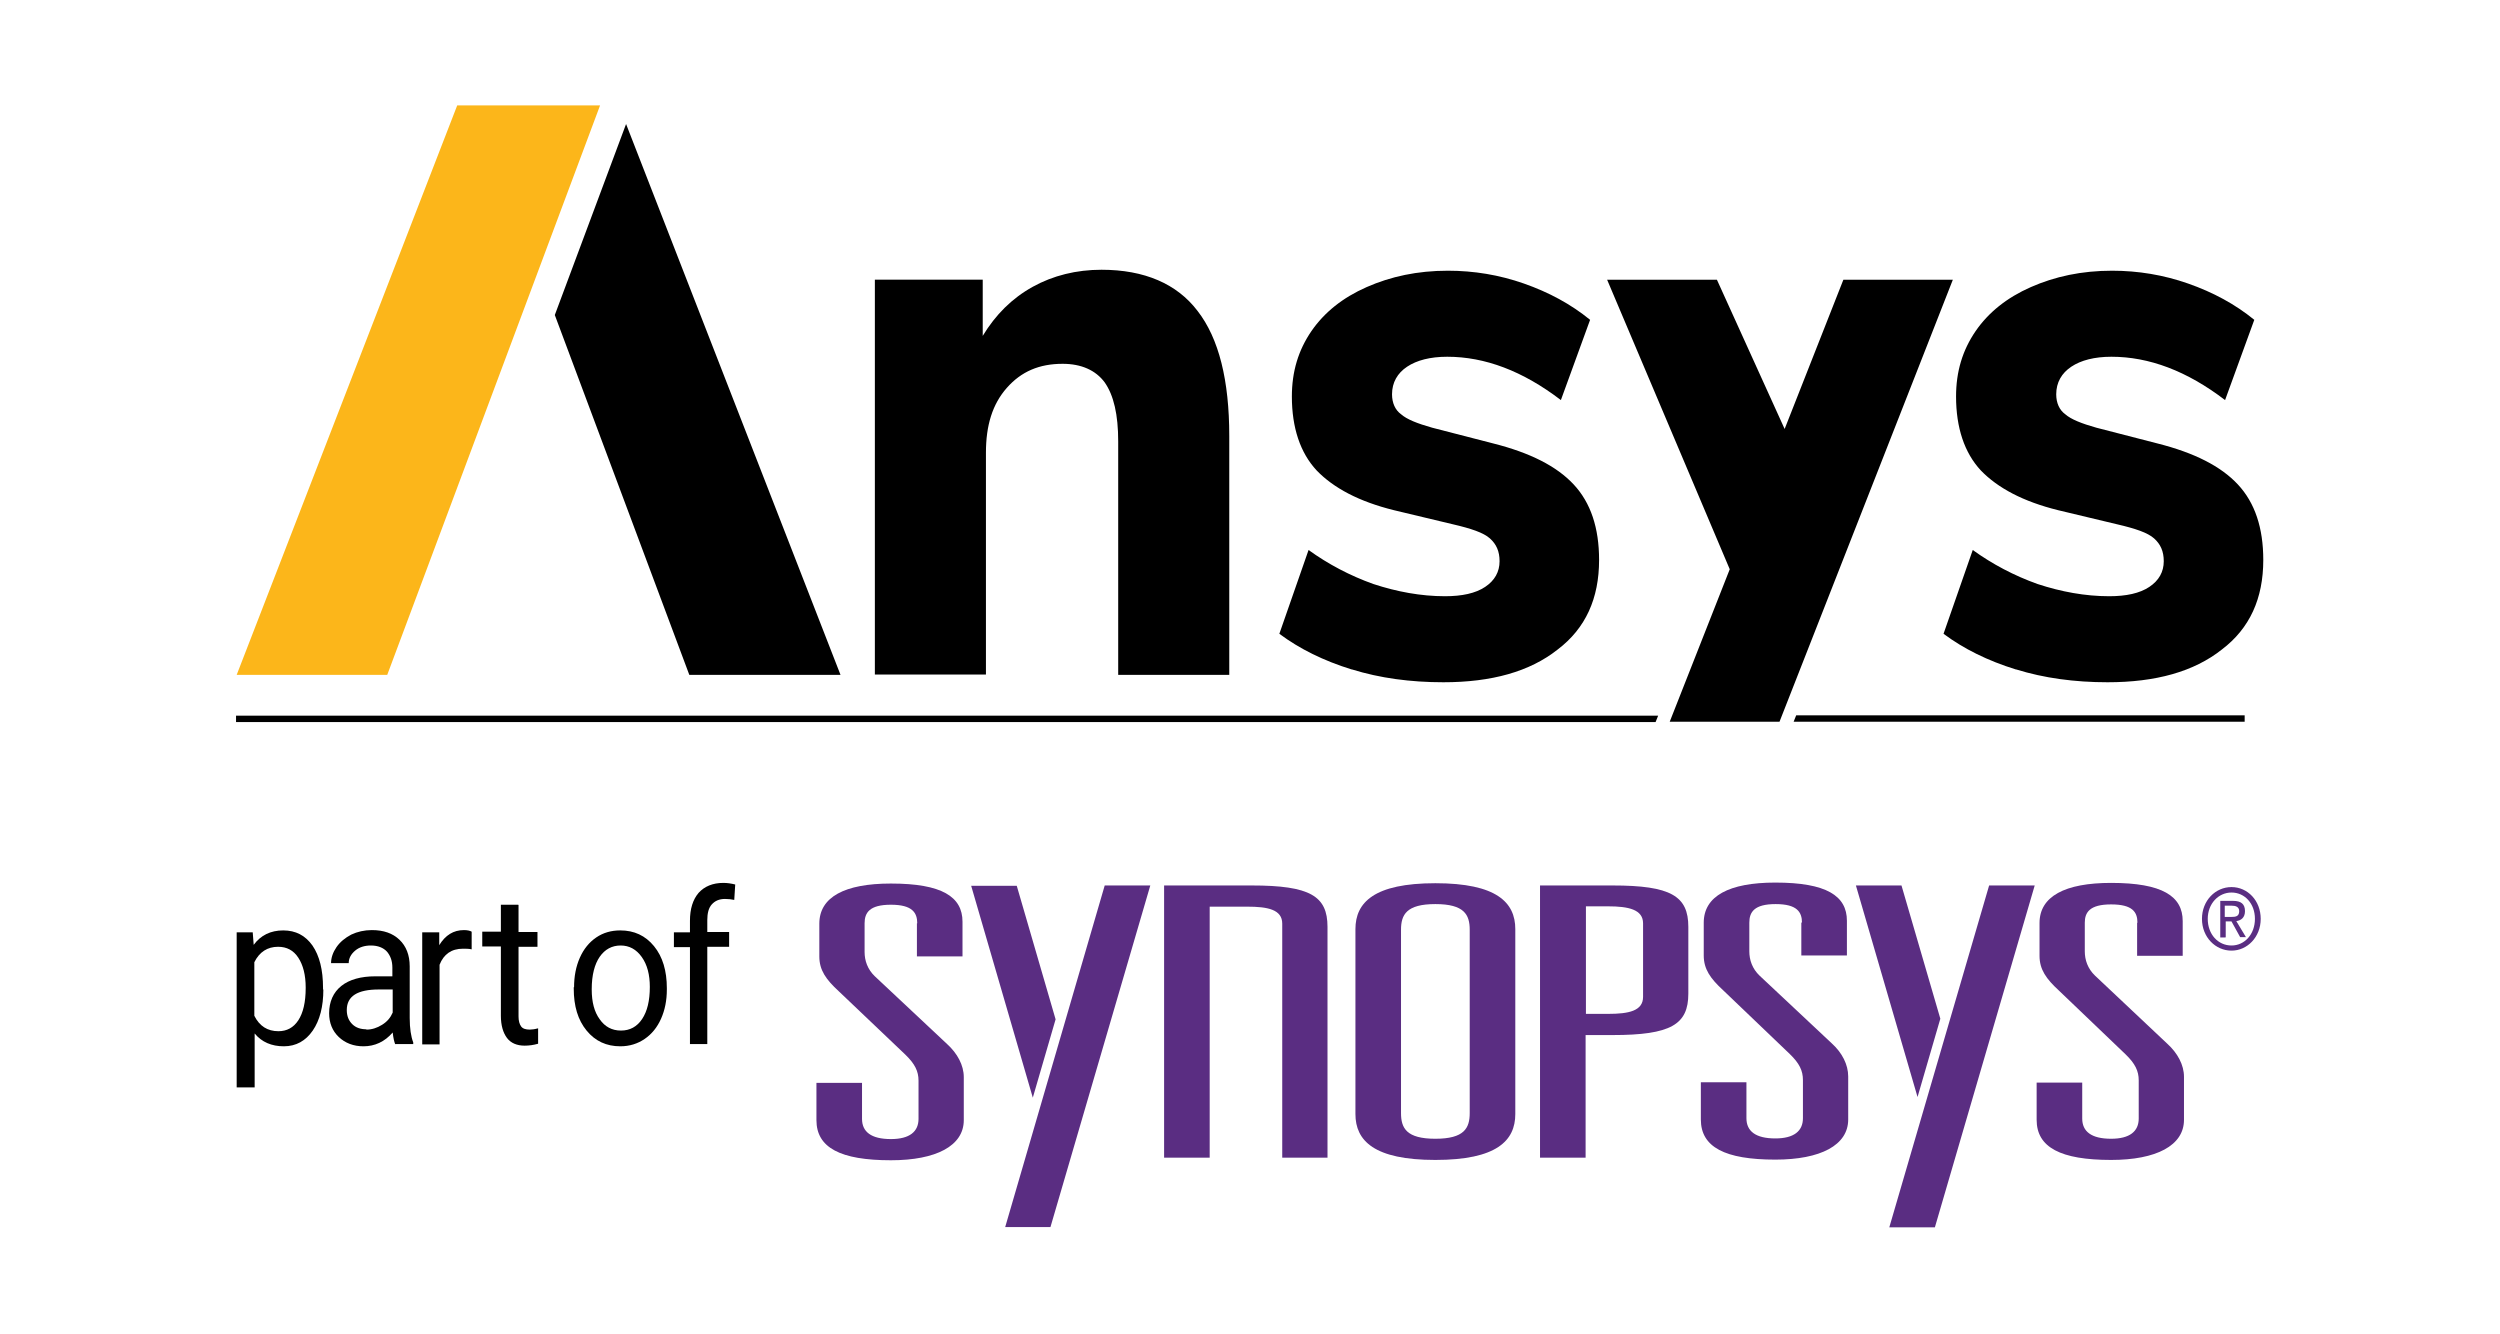
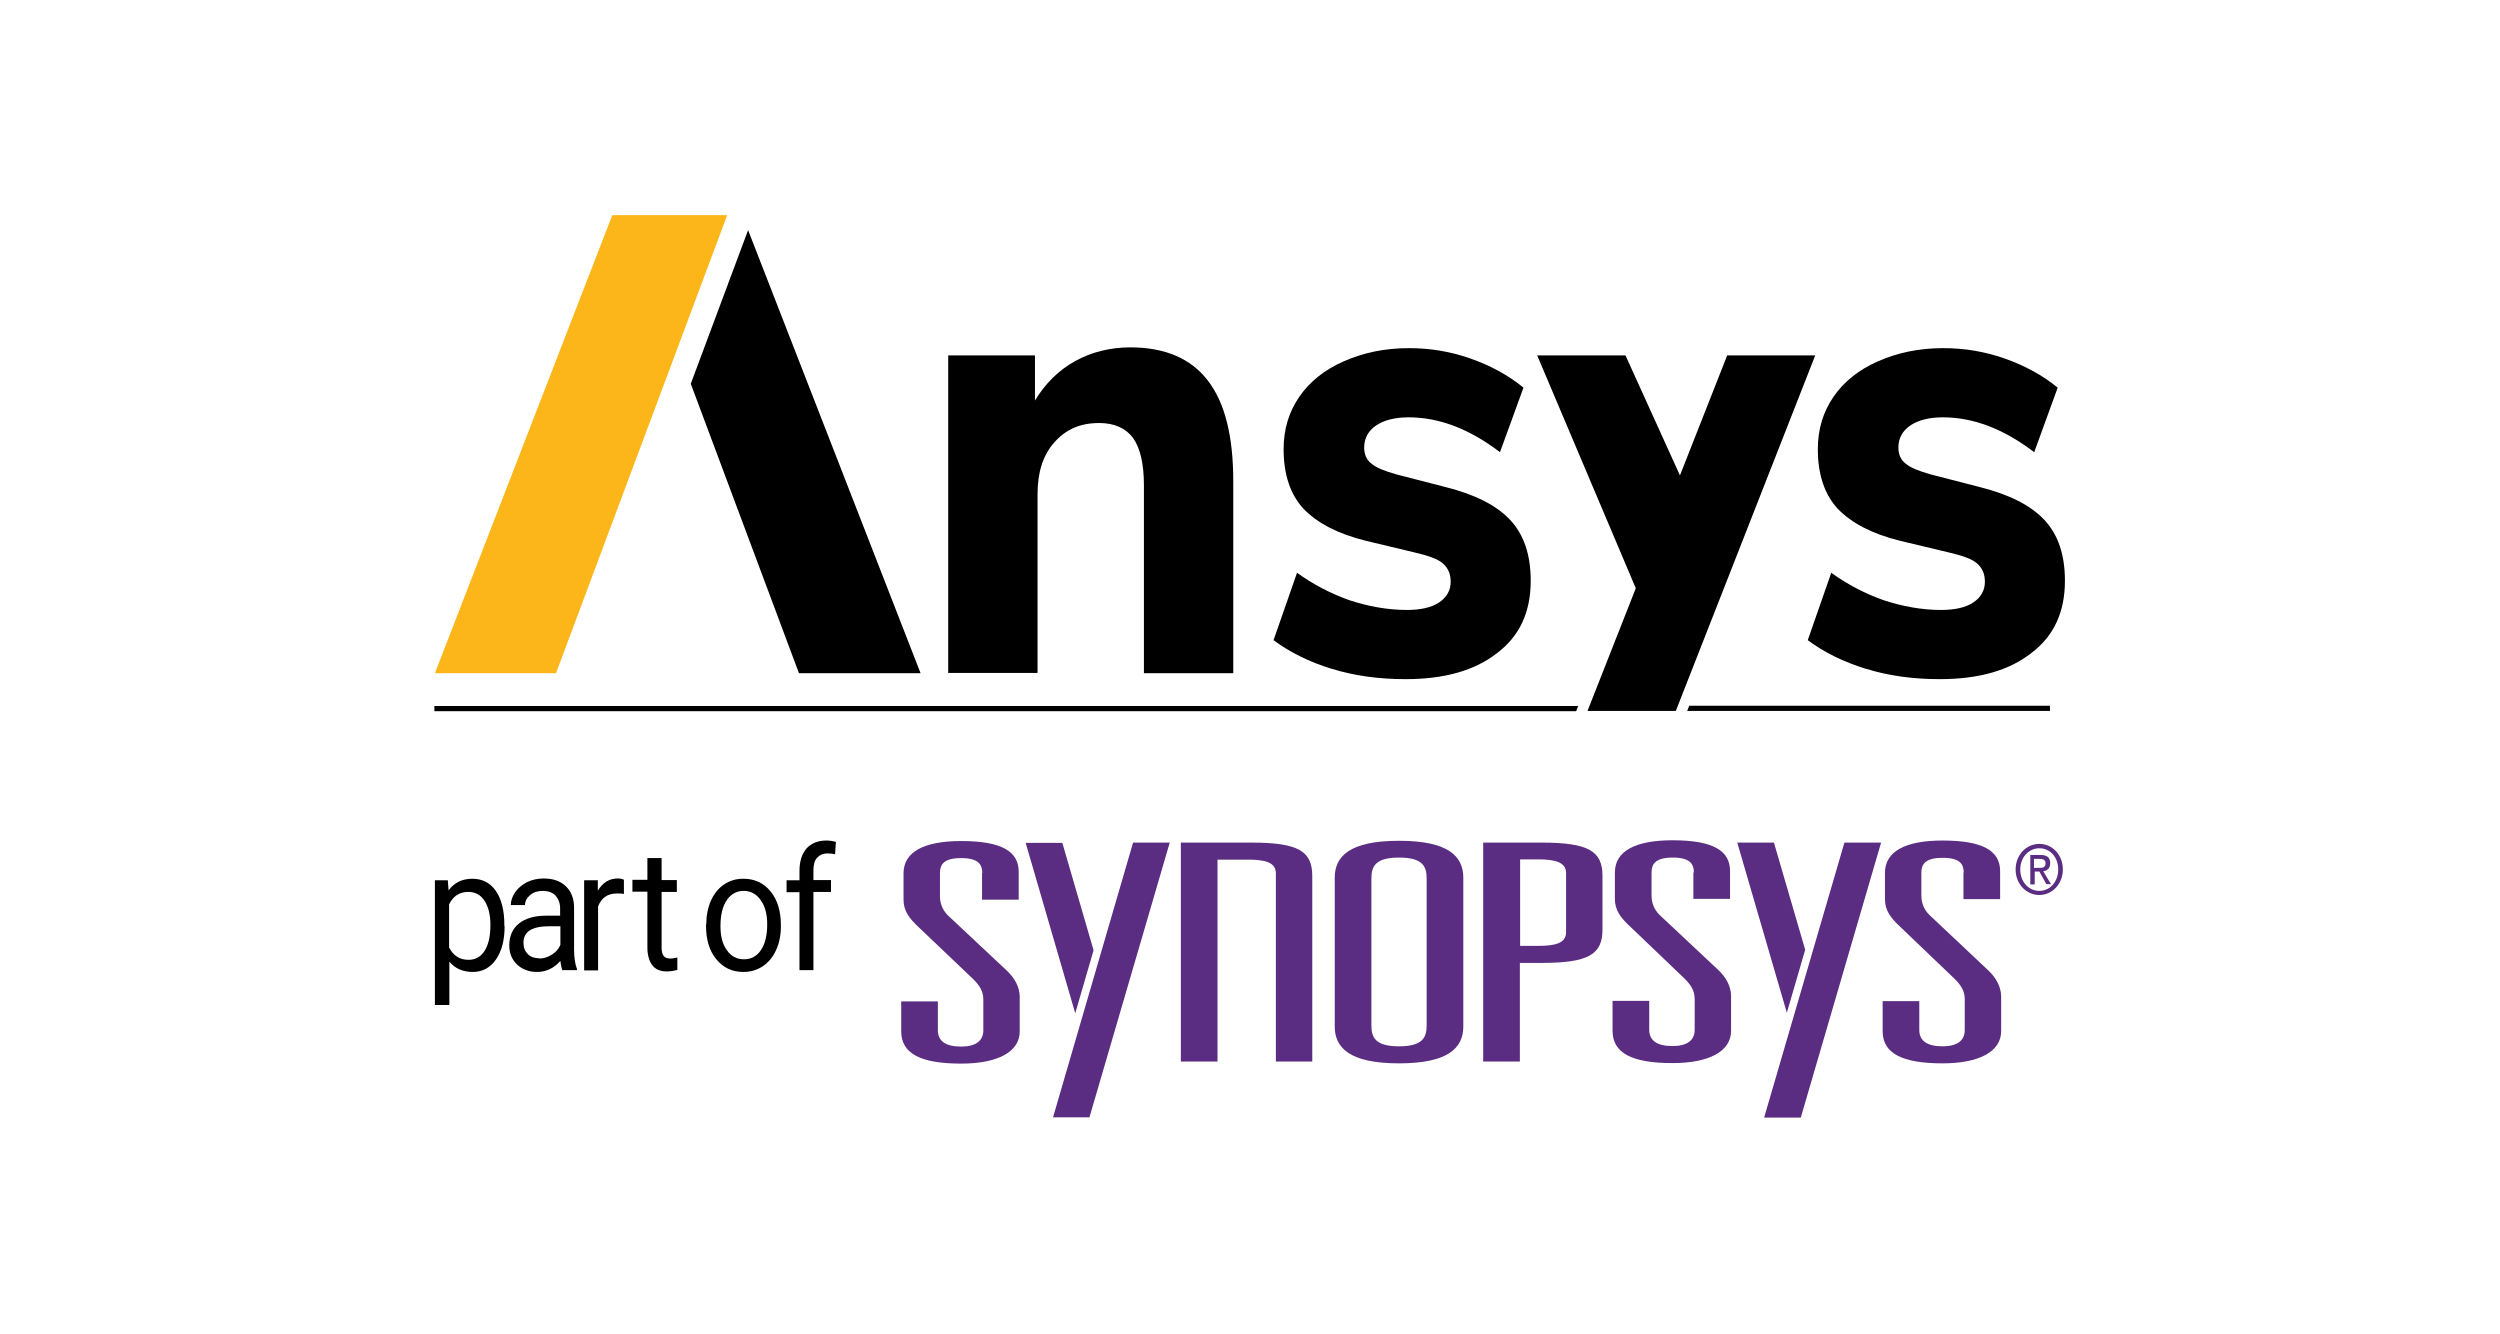
<svg xmlns="http://www.w3.org/2000/svg" width="100%" height="100%" viewBox="0 0 2481 1323" version="1.1" xml:space="preserve" style="fill-rule:evenodd;clip-rule:evenodd;stroke-linejoin:round;stroke-miterlimit:2;">
  <g id="Layer-1">
-     <path d="M910.268,916.33c0,-10.513 -4.779,-18.478 -26.124,-18.478c-21.345,0 -26.124,7.965 -26.124,18.478l0,28.354c0,8.602 2.867,17.203 10.195,24.212l71.681,67.221c10.195,9.239 16.566,21.026 16.566,32.814l0,42.69c0,25.486 -27.398,39.823 -72.318,39.823c-50.017,0 -73.911,-12.425 -73.911,-39.823l0,-36.955l45.238,0l0,35.681c0,12.743 8.92,20.071 28.672,20.071c18.478,0 27.398,-7.327 27.398,-20.071l0,-37.911c0,-9.239 -3.504,-16.566 -13.062,-25.805l-66.265,-63.079c-12.425,-11.469 -19.115,-20.708 -19.115,-34.407l0,-32.495c0,-26.442 25.168,-39.823 71.043,-39.823c50.654,0 71.043,13.062 71.043,37.911l0,34.407l-45.238,0l0,-32.814l0.319,-0Z" style="fill:#5a2d82;fill-rule:nonzero;" />
-     <path d="M1345.131,922.065c0,-26.442 18.478,-45.557 79.327,-45.557c60.849,0 79.327,19.115 79.327,45.557l0,183.502c0,26.442 -18.478,45.557 -79.327,45.557c-60.849,0 -79.327,-19.115 -79.327,-45.557l0,-183.502Zm45.238,182.547c0,14.973 5.416,25.486 34.088,25.486c28.672,0 34.088,-10.513 34.088,-25.486l0,-181.91c0,-14.973 -5.416,-25.486 -34.088,-25.486c-28.672,0 -34.088,10.513 -34.088,25.486l0,181.91Z" style="fill:#5a2d82;fill-rule:nonzero;" />
-     <path d="M1528.315,878.738l71.999,0c57.982,0 75.185,10.513 75.185,41.097l0,66.265c0,30.584 -17.203,41.097 -75.185,41.097l-26.761,0l0,121.698l-45.238,0l0,-270.156Zm67.539,127.432c20.389,0 34.725,-2.867 34.725,-16.885l0,-72.955c0,-13.699 -14.336,-16.885 -34.725,-16.885l-21.982,0l0,106.725l21.982,0Z" style="fill:#5a2d82;fill-rule:nonzero;" />
-     <path d="M1788.276,915.693c0,-10.513 -4.779,-18.478 -26.124,-18.478c-21.345,0 -26.124,7.965 -26.124,18.478l0,28.354c0,8.602 2.867,17.203 10.195,24.212l71.681,67.221c10.195,9.239 16.248,21.026 16.248,32.814l0,42.69c0,25.486 -27.398,39.823 -72.318,39.823c-50.017,0 -73.911,-12.425 -73.911,-39.823l0,-36.955l45.238,0l0,35.681c0,12.743 8.92,20.071 28.672,20.071c18.478,0 27.398,-7.327 27.398,-20.071l0,-37.911c0,-9.239 -3.504,-16.566 -13.062,-25.805l-66.265,-63.398c-12.425,-11.469 -19.115,-20.708 -19.115,-34.407l0,-32.495c0,-26.442 25.168,-39.823 71.043,-39.823c50.654,0 71.043,13.062 71.043,37.911l0,34.407l-45.238,0l0,-32.814l0.637,0.319Z" style="fill:#5a2d82;fill-rule:nonzero;" />
-     <path d="M2121.193,915.693c0,-10.513 -4.779,-18.159 -26.124,-18.159c-21.345,0 -26.124,7.965 -26.124,18.159l0,28.354c0,8.602 2.867,17.203 10.195,24.212l71.681,67.539c10.195,9.239 16.566,21.026 16.566,32.814l0,42.69c0,25.486 -27.398,39.823 -72.318,39.823c-50.017,0 -73.911,-12.425 -73.911,-39.823l0,-36.955l45.238,0l0,35.681c0,12.743 8.92,20.071 28.672,20.071c18.478,0 27.398,-7.327 27.398,-20.071l0,-37.911c0,-9.239 -3.504,-16.566 -13.062,-25.805l-66.265,-63.398c-12.425,-11.469 -19.115,-20.708 -19.115,-34.407l0,-32.495c0,-26.442 25.168,-39.823 71.043,-39.823c50.654,0 71.043,13.062 71.043,37.911l0,34.407l-45.238,0l0,-32.814l0.319,-0Z" style="fill:#5a2d82;fill-rule:nonzero;" />
-     <path d="M1096.319,878.738l45.238,0l-99.079,338.97l-44.92,0l98.76,-338.97Z" style="fill:#5a2d82;fill-rule:nonzero;" />
-     <path d="M1024.957,1089.319l-61.167,-210.263l45.238,0l38.548,132.53l-22.619,77.734Z" style="fill:#5a2d82;fill-rule:nonzero;" />
-     <path d="M1974.009,878.738l45.238,0l-99.079,339.288l-45.238,0l99.079,-339.288Z" style="fill:#5a2d82;fill-rule:nonzero;" />
-     <path d="M1902.965,1088.682l-61.167,-209.945l45.238,0l38.548,132.211l-22.619,77.734Z" style="fill:#5a2d82;fill-rule:nonzero;" />
-     <path d="M1317.414,1148.894l0,-229.059c0,-30.584 -17.203,-41.097 -75.185,-41.097l-86.973,0l0,270.156l45.238,0l0,-249.13l37.274,0c20.389,0 34.725,2.867 34.725,16.885l0,232.245l44.92,0Z" style="fill:#5a2d82;fill-rule:nonzero;" />
-     <path d="M2185.228,911.87c0,-18.159 13.38,-31.539 29.309,-31.539c15.929,0 28.991,13.38 28.991,31.539c0,18.159 -13.38,31.539 -28.991,31.539c-15.929,0 -29.309,-13.38 -29.309,-31.539Zm29.309,26.442c13.062,0 23.256,-11.15 23.256,-26.442c0,-15.292 -10.195,-26.124 -23.256,-26.124c-13.062,0 -23.575,11.15 -23.575,26.124c0,15.292 10.195,26.442 23.575,26.442Zm-6.053,-7.965l-5.097,0l0,-36.318l12.743,0c7.965,0 11.787,3.186 11.787,10.195c0,6.372 -3.823,9.239 -8.602,9.876l9.557,15.929l-5.734,0l-8.602,-15.61l-5.734,0l0,15.61l-0.319,0.319Zm5.734,-20.389c4.142,0 7.965,-0.319 7.965,-5.734c0,-4.46 -3.823,-5.416 -7.327,-5.416l-7.009,0l0,11.15l6.372,0Z" style="fill:#5a2d82;fill-rule:nonzero;" />
-     <path d="M320.894,981.958c0,16.885 -3.504,30.584 -10.513,40.778c-7.009,10.195 -16.566,15.61 -28.672,15.61c-12.106,0 -21.982,-4.142 -28.991,-12.743l0,53.522l-17.841,0l0,-153.874l15.929,0l0.956,12.425c7.009,-9.557 16.885,-14.336 29.309,-14.336c12.425,0 21.982,5.097 28.991,14.973c7.009,10.195 10.513,24.212 10.513,42.053l0,1.593l0.319,0Zm-17.522,-1.911c0,-12.425 -2.549,-22.301 -7.327,-29.628c-4.779,-7.327 -11.469,-10.832 -20.071,-10.832c-10.513,0 -18.478,5.097 -23.575,15.292l0,53.203c5.097,10.195 13.062,15.292 23.894,15.292c8.283,0 14.973,-3.504 19.752,-10.832c4.779,-7.327 7.327,-17.841 7.327,-32.177l0,-0.319Z" style="fill-rule:nonzero;" />
-     <path d="M392.256,1036.435c-0.956,-2.23 -1.911,-6.053 -2.549,-11.787c-7.965,9.239 -17.841,13.699 -28.991,13.699c-9.876,0 -18.159,-3.186 -24.531,-9.239c-6.372,-6.053 -9.557,-14.018 -9.557,-23.575c0,-11.469 4.142,-20.708 12.106,-27.079c7.965,-6.372 19.433,-9.557 33.77,-9.557l16.885,0l0,-8.602c0,-6.69 -1.911,-11.787 -5.416,-15.929c-3.504,-3.823 -8.92,-6.053 -15.929,-6.053c-6.053,0 -11.469,1.593 -15.61,5.097c-4.142,3.504 -6.372,7.646 -6.372,12.425l-17.522,0c0,-5.416 1.911,-10.832 5.416,-15.929c3.504,-5.097 8.602,-9.239 14.655,-12.425c6.053,-2.867 13.062,-4.46 20.389,-4.46c11.787,0 20.708,3.186 27.398,9.557c6.69,6.372 10.195,15.292 10.195,26.442l0,51.291c0,10.195 1.274,18.478 3.504,24.212l0,1.593l-18.159,0l0.319,0.319Zm-28.672,-14.655c5.416,0 10.513,-1.593 15.61,-4.779c5.097,-3.186 8.283,-7.009 10.513,-12.106l0,-22.938l-13.699,0c-21.345,0 -31.858,6.69 -31.858,20.389c0,6.053 1.911,10.513 5.416,14.018c3.504,3.504 8.283,5.097 14.018,5.097l0,0.319Z" style="fill-rule:nonzero;" />
-     <path d="M468.078,942.135c-2.549,-0.637 -5.416,-0.637 -8.602,-0.637c-11.469,0 -19.115,5.416 -23.256,15.929l0,79.008l-17.203,0l0,-111.185l16.885,0l0,12.743c6.053,-9.876 14.018,-14.973 24.531,-14.973c3.504,0 6.053,0.637 7.646,1.593l0,17.522Z" style="fill-rule:nonzero;" />
-     <path d="M514.591,898.171l0,26.761l18.796,0l0,14.655l-18.796,0l0,69.132c0,4.46 0.956,7.646 2.549,9.876c1.593,2.23 4.46,3.186 8.602,3.186c1.911,0 4.779,-0.319 8.283,-1.274l0,15.292c-4.46,1.274 -8.92,1.911 -13.38,1.911c-7.646,0 -13.699,-2.549 -17.522,-7.646c-3.823,-5.097 -6.053,-12.425 -6.053,-21.982l0,-68.813l-18.478,0l0,-14.655l18.478,0l0,-26.761l17.203,0l0.319,0.319Z" style="fill-rule:nonzero;" />
-     <path d="M569.705,979.728c0,-10.832 1.911,-20.708 5.734,-29.309c3.823,-8.602 9.239,-15.292 16.248,-20.071c7.009,-4.779 14.973,-7.009 23.894,-7.009c13.699,0 24.849,5.097 33.451,15.61c8.602,10.513 12.743,24.531 12.743,41.734l0,1.274c0,10.832 -1.911,20.389 -5.734,28.991c-3.823,8.602 -9.239,15.292 -16.248,20.071c-7.009,4.779 -14.973,7.327 -24.212,7.327c-13.699,0 -24.849,-5.097 -33.451,-15.61c-8.602,-10.513 -12.743,-24.212 -12.743,-41.734l0,-1.274l0.319,0Zm17.522,2.23c0,12.425 2.549,22.301 7.965,29.628c5.097,7.327 12.106,11.15 21.026,11.15c8.92,0 15.929,-3.823 21.026,-11.469c5.097,-7.646 7.646,-18.159 7.646,-31.858c0,-12.106 -2.549,-21.982 -7.965,-29.628c-5.416,-7.646 -12.425,-11.469 -21.026,-11.469c-8.602,0 -15.61,3.823 -20.708,11.15c-5.097,7.327 -7.965,18.159 -7.965,32.177l0,0.319Z" style="fill-rule:nonzero;" />
-     <path d="M684.713,1036.435l0,-96.53l-15.929,0l0,-14.655l15.929,0l0,-11.469c0,-11.787 2.867,-21.026 8.602,-27.717c5.734,-6.372 14.018,-9.876 24.531,-9.876c4.142,0 7.965,0.637 11.787,1.593l-0.956,15.292c-2.867,-0.637 -6.053,-0.956 -9.239,-0.956c-5.734,0 -9.876,1.911 -13.062,5.416c-3.186,3.504 -4.46,8.92 -4.46,15.61l0,11.787l21.663,0l0,14.655l-21.663,0l0,96.53l-17.203,0l0,0.319Z" style="fill-rule:nonzero;" />
-     <path d="M1188.389,308.478c21.345,27.398 31.539,69.132 31.539,124.246l0,237.024l-110.229,0l0,-231.608c0,-26.761 -4.46,-45.876 -13.38,-58.619c-8.92,-12.106 -23.256,-18.478 -41.734,-18.478c-23.256,0 -41.097,7.646 -55.433,23.894c-14.336,16.248 -20.708,37.274 -20.708,64.353l0,220.139l-110.229,0l0,-391.854l107.043,0l0,55.752c12.743,-21.026 28.991,-37.274 49.699,-48.743c20.071,-11.15 43.327,-16.885 68.176,-16.885c42.69,0 74.866,14.018 95.256,40.778" style="fill-rule:nonzero;" />
-     <path d="M1341.308,664.333c-27.717,-8.602 -51.61,-20.389 -71.681,-35.362l28.991,-83.15c19.433,14.018 41.097,25.486 64.353,33.77c23.256,7.646 47.15,12.106 71.043,12.106c16.885,0 30.265,-2.867 39.823,-9.239c9.557,-6.372 14.336,-14.973 14.336,-25.486c0,-9.876 -3.186,-16.885 -9.557,-22.619c-6.372,-5.734 -18.796,-9.876 -36.637,-14.018l-58.619,-14.018c-34.725,-8.602 -59.893,-21.982 -76.778,-39.504c-16.248,-17.522 -24.531,-42.371 -24.531,-73.274c0,-24.849 6.372,-45.876 19.433,-64.99c12.743,-18.478 30.902,-33.132 54.796,-43.646c23.894,-10.513 50.336,-16.248 80.601,-16.248c25.805,0 50.973,4.142 75.504,12.743c24.531,8.602 46.513,20.389 65.628,36l-28.991,79.645c-37.911,-28.991 -75.504,-43.008 -112.778,-43.008c-16.885,0 -30.265,3.504 -39.823,9.876c-9.557,6.372 -14.973,15.61 -14.973,27.398c0,8.602 3.186,15.61 8.92,19.752c5.734,5.097 16.248,9.239 30.902,13.38l60.53,15.61c36.637,9.239 63.079,22.619 79.964,40.778c16.885,18.159 25.168,43.008 25.168,74.866c0,38.23 -13.38,67.858 -41.097,88.884c-27.717,21.982 -65.628,32.495 -113.415,32.495c-32.814,0 -63.079,-4.142 -90.795,-12.743" style="fill-rule:nonzero;" />
-     <path d="M2000.451,664.333c-27.717,-8.602 -51.61,-20.389 -71.681,-35.362l28.991,-83.15c19.433,14.018 41.097,25.486 64.353,33.77c23.256,7.646 47.15,12.106 71.043,12.106c16.885,0 30.265,-2.867 39.823,-9.239c9.557,-6.372 14.336,-14.973 14.336,-25.486c0,-9.876 -3.186,-16.885 -9.557,-22.619c-6.372,-5.734 -18.796,-9.876 -36.637,-14.018l-58.619,-14.018c-34.725,-8.602 -59.893,-21.982 -76.778,-39.504c-16.248,-17.522 -24.531,-42.371 -24.531,-73.274c0,-24.849 6.372,-45.876 19.433,-64.99c12.743,-18.478 30.902,-33.132 54.796,-43.646c23.894,-10.513 50.336,-16.248 80.601,-16.248c25.805,0 50.973,4.142 75.504,12.743c24.531,8.602 46.513,20.389 65.628,36l-28.991,79.645c-37.911,-28.991 -75.504,-43.008 -112.778,-43.008c-16.885,0 -30.265,3.504 -39.823,9.876c-9.557,6.372 -14.973,15.61 -14.973,27.398c0,8.602 3.186,15.61 8.92,19.752c5.734,5.097 16.248,9.239 30.902,13.38l60.53,15.61c36.637,9.239 63.079,22.619 79.964,40.778c16.885,18.159 25.168,43.008 25.168,74.866c0,38.23 -13.38,67.858 -41.097,88.884c-27.717,21.982 -65.628,32.495 -113.415,32.495c-32.814,0 -63.079,-4.142 -90.795,-12.743" style="fill-rule:nonzero;" />
-     <path d="M453.742,104.587l-218.865,565.162l149.414,0l211.219,-565.162l-141.768,0Z" style="fill:#fcb61a;fill-rule:nonzero;" />
-     <path d="M621.315,123.064l-70.725,189.555l133.485,357.129l150.051,0l-212.812,-546.684Z" style="fill-rule:nonzero;" />
-     <path d="M234.24,716.58l1408.764,0l2.549,-6.372l-1411.312,0l-0,6.372Zm1548.302,-6.69l-2.549,6.372l447.606,0l0,-6.372l-445.057,0Z" style="fill-rule:nonzero;" />
-     <path d="M1829.373,277.576l-58.3,148.14l-67.221,-148.14l-108.955,0l121.698,287.36l-59.575,151.326l108.955,0l172.034,-438.686l-108.636,0Z" style="fill-rule:nonzero;" />
+     <g id="Ansys">
+       <path d="M974.822,866.426c0,-8.456 -3.844,-14.862 -21.012,-14.862c-17.168,0 -21.012,6.406 -21.012,14.862l0,22.805c0,6.918 2.306,13.837 8.2,19.474l57.654,54.067c8.2,7.431 13.324,16.912 13.324,26.393l0,34.336c0,20.499 -22.037,32.03 -58.166,32.03c-40.23,0 -59.448,-9.993 -59.448,-32.03l0,-29.724l36.386,0l0,28.699c0,10.25 7.175,16.143 23.062,16.143c14.862,0 22.037,-5.894 22.037,-16.143l0,-30.493c0,-7.431 -2.819,-13.324 -10.506,-20.755l-53.298,-50.736c-9.993,-9.225 -15.374,-16.656 -15.374,-27.674l0,-26.136c0,-21.268 20.243,-32.03 57.142,-32.03c40.742,0 57.142,10.506 57.142,30.493l0,27.674l-36.386,0l0,-26.393l0.256,0Z" style="fill:#5a2d82;fill-rule:nonzero;" />
+       <path d="M1324.589,871.039c0,-21.268 14.862,-36.642 63.804,-36.642c48.942,0 63.804,15.374 63.804,36.642l0,147.594c0,21.268 -14.862,36.642 -63.804,36.642c-48.942,0 -63.804,-15.374 -63.804,-36.642l0,-147.594Zm36.386,146.826c0,12.043 4.356,20.499 27.418,20.499c23.062,0 27.418,-8.456 27.418,-20.499l0,-146.313c0,-12.043 -4.356,-20.499 -27.418,-20.499c-23.062,0 -27.418,8.456 -27.418,20.499l0,146.313Z" style="fill:#5a2d82;fill-rule:nonzero;" />
+       <path d="M1471.927,836.19l57.91,0c46.636,0 60.473,8.456 60.473,33.055l0,53.298c0,24.599 -13.837,33.055 -60.473,33.055l-21.524,0l0,97.884l-36.386,0l0,-217.292Zm54.323,102.496c16.399,0 27.93,-2.306 27.93,-13.581l0,-58.679c0,-11.018 -11.531,-13.581 -27.93,-13.581l-17.681,0l0,85.84l17.681,0Z" style="fill:#5a2d82;fill-rule:nonzero;" />
+       <path d="M1681.019,865.914c0,-8.456 -3.844,-14.862 -21.012,-14.862c-17.168,0 -21.012,6.406 -21.012,14.862l0,22.805c0,6.918 2.306,13.837 8.2,19.474l57.654,54.067c8.2,7.431 13.068,16.912 13.068,26.393l0,34.336c0,20.499 -22.037,32.03 -58.166,32.03c-40.23,0 -59.448,-9.993 -59.448,-32.03l0,-29.724l36.386,0l0,28.699c0,10.25 7.175,16.143 23.062,16.143c14.862,0 22.037,-5.894 22.037,-16.143l0,-30.493c0,-7.431 -2.819,-13.324 -10.506,-20.755l-53.298,-50.992c-9.993,-9.225 -15.374,-16.656 -15.374,-27.674l0,-26.136c0,-21.268 20.243,-32.03 57.142,-32.03c40.742,0 57.142,10.506 57.142,30.493l0,27.674l-36.386,0l0,-26.393l0.512,0.256Z" style="fill:#5a2d82;fill-rule:nonzero;" />
+       <path d="M1948.79,865.914c0,-8.456 -3.844,-14.606 -21.012,-14.606c-17.168,0 -21.012,6.406 -21.012,14.606l0,22.805c0,6.918 2.306,13.837 8.2,19.474l57.654,54.323c8.2,7.431 13.324,16.912 13.324,26.393l0,34.336c0,20.499 -22.037,32.03 -58.166,32.03c-40.23,0 -59.448,-9.993 -59.448,-32.03l0,-29.724l36.386,0l0,28.699c0,10.25 7.175,16.143 23.062,16.143c14.862,0 22.037,-5.894 22.037,-16.143l0,-30.493c0,-7.431 -2.819,-13.324 -10.506,-20.755l-53.298,-50.992c-9.993,-9.225 -15.374,-16.656 -15.374,-27.674l0,-26.136c0,-21.268 20.243,-32.03 57.142,-32.03c40.742,0 57.142,10.506 57.142,30.493l0,27.674l-36.386,0l0,-26.393l0.256,-0Z" style="fill:#5a2d82;fill-rule:nonzero;" />
+       <path d="M1124.466,836.19l36.386,0l-79.691,272.639l-36.13,0l79.434,-272.639Z" style="fill:#5a2d82;fill-rule:nonzero;" />
+       <path d="M1067.068,1005.565l-49.198,-169.118l36.386,0l31.005,106.596l-18.193,62.523Z" style="fill:#5a2d82;fill-rule:nonzero;" />
+       <path d="M1830.407,836.19l36.386,0l-79.691,272.896l-36.386,0l79.691,-272.896Z" style="fill:#5a2d82;fill-rule:nonzero;" />
+       <path d="M1773.266,1005.052l-49.198,-168.862l36.386,0l31.005,106.34l-18.193,62.523Z" style="fill:#5a2d82;fill-rule:nonzero;" />
+       <path d="M1302.297,1053.482l0,-184.237c0,-24.599 -13.837,-33.055 -60.473,-33.055l-69.954,0l0,217.292l36.386,0l0,-200.38l29.98,0c16.399,0 27.93,2.306 27.93,13.581l0,186.799l36.13,0Z" style="fill:#5a2d82;fill-rule:nonzero;" />
+       <path d="M2000.294,862.839c0,-14.606 10.762,-25.368 23.574,-25.368c12.812,0 23.318,10.762 23.318,25.368c0,14.606 -10.762,25.368 -23.318,25.368c-12.812,0 -23.574,-10.762 -23.574,-25.368Zm23.574,21.268c10.506,0 18.706,-8.968 18.706,-21.268c0,-12.3 -8.2,-21.012 -18.706,-21.012c-10.506,0 -18.962,8.968 -18.962,21.012c0,12.3 8.2,21.268 18.962,21.268Zm-4.869,-6.406l-4.1,0l0,-29.211l10.25,0c6.406,0 9.481,2.562 9.481,8.2c0,5.125 -3.075,7.431 -6.918,7.943l7.687,12.812l-4.612,0l-6.918,-12.556l-4.612,0l0,12.556l-0.256,0.256Zm4.612,-16.399c3.331,0 6.406,-0.256 6.406,-4.612c0,-3.587 -3.075,-4.356 -5.894,-4.356l-5.637,0l0,8.968l5.125,0Z" style="fill:#5a2d82;fill-rule:nonzero;" />
+       <path d="M500.778,919.212c0,13.581 -2.819,24.599 -8.456,32.799c-5.637,8.2 -13.324,12.556 -23.062,12.556c-9.737,0 -17.681,-3.331 -23.318,-10.25l0,43.048l-14.349,0l0,-123.764l12.812,0l0.769,9.993c5.637,-7.687 13.581,-11.531 23.574,-11.531c9.993,0 17.681,4.1 23.318,12.043c5.637,8.2 8.456,19.474 8.456,33.824l0,1.281l0.256,0Zm-14.093,-1.537c0,-9.993 -2.05,-17.937 -5.894,-23.83c-3.844,-5.894 -9.225,-8.712 -16.143,-8.712c-8.456,0 -14.862,4.1 -18.962,12.3l0,42.792c4.1,8.2 10.506,12.3 19.218,12.3c6.662,0 12.043,-2.819 15.887,-8.712c3.844,-5.894 5.894,-14.349 5.894,-25.88l0,-0.256Z" style="fill-rule:nonzero;" />
+       <path d="M558.176,963.029c-0.769,-1.794 -1.537,-4.869 -2.05,-9.481c-6.406,7.431 -14.349,11.018 -23.318,11.018c-7.943,0 -14.606,-2.562 -19.73,-7.431c-5.125,-4.869 -7.687,-11.275 -7.687,-18.962c0,-9.225 3.331,-16.656 9.737,-21.78c6.406,-5.125 15.631,-7.687 27.161,-7.687l13.581,0l0,-6.918c0,-5.381 -1.537,-9.481 -4.356,-12.812c-2.819,-3.075 -7.175,-4.869 -12.812,-4.869c-4.869,0 -9.225,1.281 -12.556,4.1c-3.331,2.819 -5.125,6.15 -5.125,9.993l-14.093,0c0,-4.356 1.537,-8.712 4.356,-12.812c2.819,-4.1 6.918,-7.431 11.787,-9.993c4.869,-2.306 10.506,-3.587 16.399,-3.587c9.481,0 16.656,2.562 22.037,7.687c5.381,5.125 8.2,12.3 8.2,21.268l0,41.255c0,8.2 1.025,14.862 2.819,19.474l0,1.281l-14.606,0l0.256,0.256Zm-23.062,-11.787c4.356,0 8.456,-1.281 12.556,-3.844c4.1,-2.562 6.662,-5.637 8.456,-9.737l0,-18.449l-11.018,0c-17.168,0 -25.624,5.381 -25.624,16.399c0,4.869 1.537,8.456 4.356,11.275c2.819,2.819 6.662,4.1 11.275,4.1l0,0.256Z" style="fill-rule:nonzero;" />
+       <path d="M619.161,887.182c-2.05,-0.512 -4.356,-0.512 -6.918,-0.512c-9.225,0 -15.374,4.356 -18.706,12.812l0,63.548l-13.837,0l0,-89.428l13.581,0l0,10.25c4.869,-7.943 11.275,-12.043 19.73,-12.043c2.819,0 4.869,0.512 6.15,1.281l0,14.093Z" style="fill-rule:nonzero;" />
+       <path d="M656.572,851.821l0,21.524l15.118,0l0,11.787l-15.118,0l0,55.604c0,3.587 0.769,6.15 2.05,7.943c1.281,1.794 3.587,2.562 6.918,2.562c1.537,0 3.844,-0.256 6.662,-1.025l0,12.3c-3.587,1.025 -7.175,1.537 -10.762,1.537c-6.15,0 -11.018,-2.05 -14.093,-6.15c-3.075,-4.1 -4.869,-9.993 -4.869,-17.681l0,-55.348l-14.862,0l0,-11.787l14.862,0l0,-21.524l13.837,0l0.256,0.256Z" style="fill-rule:nonzero;" />
+       <path d="M700.901,917.418c0,-8.712 1.537,-16.656 4.612,-23.574c3.075,-6.918 7.431,-12.3 13.068,-16.143c5.637,-3.844 12.043,-5.637 19.218,-5.637c11.018,0 19.987,4.1 26.905,12.556c6.918,8.456 10.25,19.73 10.25,33.567l0,1.025c0,8.712 -1.537,16.399 -4.612,23.318c-3.075,6.918 -7.431,12.3 -13.068,16.143c-5.637,3.844 -12.043,5.894 -19.474,5.894c-11.018,0 -19.987,-4.1 -26.905,-12.556c-6.918,-8.456 -10.25,-19.474 -10.25,-33.567l0,-1.025l0.256,0Zm14.093,1.794c0,9.993 2.05,17.937 6.406,23.83c4.1,5.894 9.737,8.968 16.912,8.968c7.175,0 12.812,-3.075 16.912,-9.225c4.1,-6.15 6.15,-14.606 6.15,-25.624c0,-9.737 -2.05,-17.681 -6.406,-23.83c-4.356,-6.15 -9.993,-9.225 -16.912,-9.225c-6.918,0 -12.556,3.075 -16.656,8.968c-4.1,5.894 -6.406,14.606 -6.406,25.88l0,0.256Z" style="fill-rule:nonzero;" />
+       <path d="M793.404,963.029l0,-77.641l-12.812,0l0,-11.787l12.812,0l0,-9.225c0,-9.481 2.306,-16.912 6.918,-22.293c4.612,-5.125 11.275,-7.943 19.73,-7.943c3.331,0 6.406,0.512 9.481,1.281l-0.769,12.3c-2.306,-0.512 -4.869,-0.769 -7.431,-0.769c-4.612,0 -7.943,1.537 -10.506,4.356c-2.562,2.819 -3.587,7.175 -3.587,12.556l0,9.481l17.424,0l0,11.787l-17.424,0l0,77.641l-13.837,0l0,0.256Z" style="fill-rule:nonzero;" />
+       <path d="M1198.519,377.52c17.168,22.037 25.368,55.604 25.368,99.934l0,190.643l-88.659,0l0,-186.286c0,-21.524 -3.587,-36.899 -10.762,-47.148c-7.175,-9.737 -18.706,-14.862 -33.567,-14.862c-18.706,0 -33.055,6.15 -44.586,19.218c-11.531,13.068 -16.656,29.98 -16.656,51.76l0,177.062l-88.659,0l0,-315.175l86.097,0l0,44.842c10.25,-16.912 23.318,-29.98 39.973,-39.205c16.143,-8.968 34.849,-13.581 54.835,-13.581c34.336,0 60.216,11.275 76.616,32.799" style="fill-rule:nonzero;" />
+       <path d="M1321.515,663.741c-22.293,-6.918 -41.511,-16.399 -57.654,-28.443l23.318,-66.879c15.631,11.275 33.055,20.499 51.76,27.161c18.706,6.15 37.924,9.737 57.142,9.737c13.581,0 24.343,-2.306 32.03,-7.431c7.687,-5.125 11.531,-12.043 11.531,-20.499c0,-7.943 -2.562,-13.581 -7.687,-18.193c-5.125,-4.612 -15.118,-7.943 -29.468,-11.275l-47.148,-11.275c-27.93,-6.918 -48.173,-17.681 -61.754,-31.774c-13.068,-14.093 -19.73,-34.08 -19.73,-58.935c0,-19.987 5.125,-36.899 15.631,-52.273c10.25,-14.862 24.855,-26.649 44.073,-35.105c19.218,-8.456 40.486,-13.068 64.829,-13.068c20.755,0 40.998,3.331 60.729,10.25c19.73,6.918 37.411,16.399 52.785,28.955l-23.318,64.06c-30.493,-23.318 -60.729,-34.592 -90.709,-34.592c-13.581,0 -24.343,2.819 -32.03,7.943c-7.687,5.125 -12.043,12.556 -12.043,22.037c0,6.918 2.562,12.556 7.175,15.887c4.612,4.1 13.068,7.431 24.855,10.762l48.686,12.556c29.468,7.431 50.736,18.193 64.316,32.799c13.581,14.606 20.243,34.592 20.243,60.216c0,30.749 -10.762,54.579 -33.055,71.491c-22.293,17.681 -52.785,26.136 -91.221,26.136c-26.393,0 -50.736,-3.331 -73.028,-10.25" style="fill-rule:nonzero;" />
+       <path d="M1851.675,663.741c-22.293,-6.918 -41.511,-16.399 -57.654,-28.443l23.318,-66.879c15.631,11.275 33.055,20.499 51.76,27.161c18.706,6.15 37.924,9.737 57.142,9.737c13.581,0 24.343,-2.306 32.03,-7.431c7.687,-5.125 11.531,-12.043 11.531,-20.499c0,-7.943 -2.562,-13.581 -7.687,-18.193c-5.125,-4.612 -15.118,-7.943 -29.468,-11.275l-47.148,-11.275c-27.93,-6.918 -48.173,-17.681 -61.754,-31.774c-13.068,-14.093 -19.73,-34.08 -19.73,-58.935c0,-19.987 5.125,-36.899 15.631,-52.273c10.25,-14.862 24.855,-26.649 44.073,-35.105c19.218,-8.456 40.486,-13.068 64.829,-13.068c20.755,0 40.998,3.331 60.729,10.25c19.73,6.918 37.411,16.399 52.785,28.955l-23.318,64.06c-30.493,-23.318 -60.729,-34.592 -90.709,-34.592c-13.581,0 -24.343,2.819 -32.03,7.943c-7.687,5.125 -12.043,12.556 -12.043,22.037c0,6.918 2.562,12.556 7.175,15.887c4.612,4.1 13.068,7.431 24.855,10.762l48.686,12.556c29.468,7.431 50.736,18.193 64.316,32.799c13.581,14.606 20.243,34.592 20.243,60.216c0,30.749 -10.762,54.579 -33.055,71.491c-22.293,17.681 -52.785,26.136 -91.221,26.136c-26.393,0 -50.736,-3.331 -73.028,-10.25" style="fill-rule:nonzero;" />
+       <path d="M607.63,213.527l-176.037,454.57l120.177,0l169.887,-454.57l-114.027,0Z" style="fill:#fcb61a;fill-rule:nonzero;" />
+       <path d="M742.412,228.389l-56.885,152.463l107.365,287.245l120.689,0l-171.168,-439.708Z" style="fill-rule:nonzero;" />
+       <path d="M431.081,705.764l1133.093,0l2.05,-5.125l-1135.143,0l-0,5.125Zm1245.326,-5.381l-2.05,5.125l360.017,0l0,-5.125l-357.967,0Z" style="fill-rule:nonzero;" />
+       <path d="M1714.074,352.665l-46.892,119.152l-54.067,-119.152l-87.634,0l97.884,231.128l-47.917,121.714l87.634,0l138.37,-352.842l-87.378,0Z" style="fill-rule:nonzero;" />
+     </g>
  </g>
-   <g id="Bosch" />
+   <g id="CC" />
</svg>
